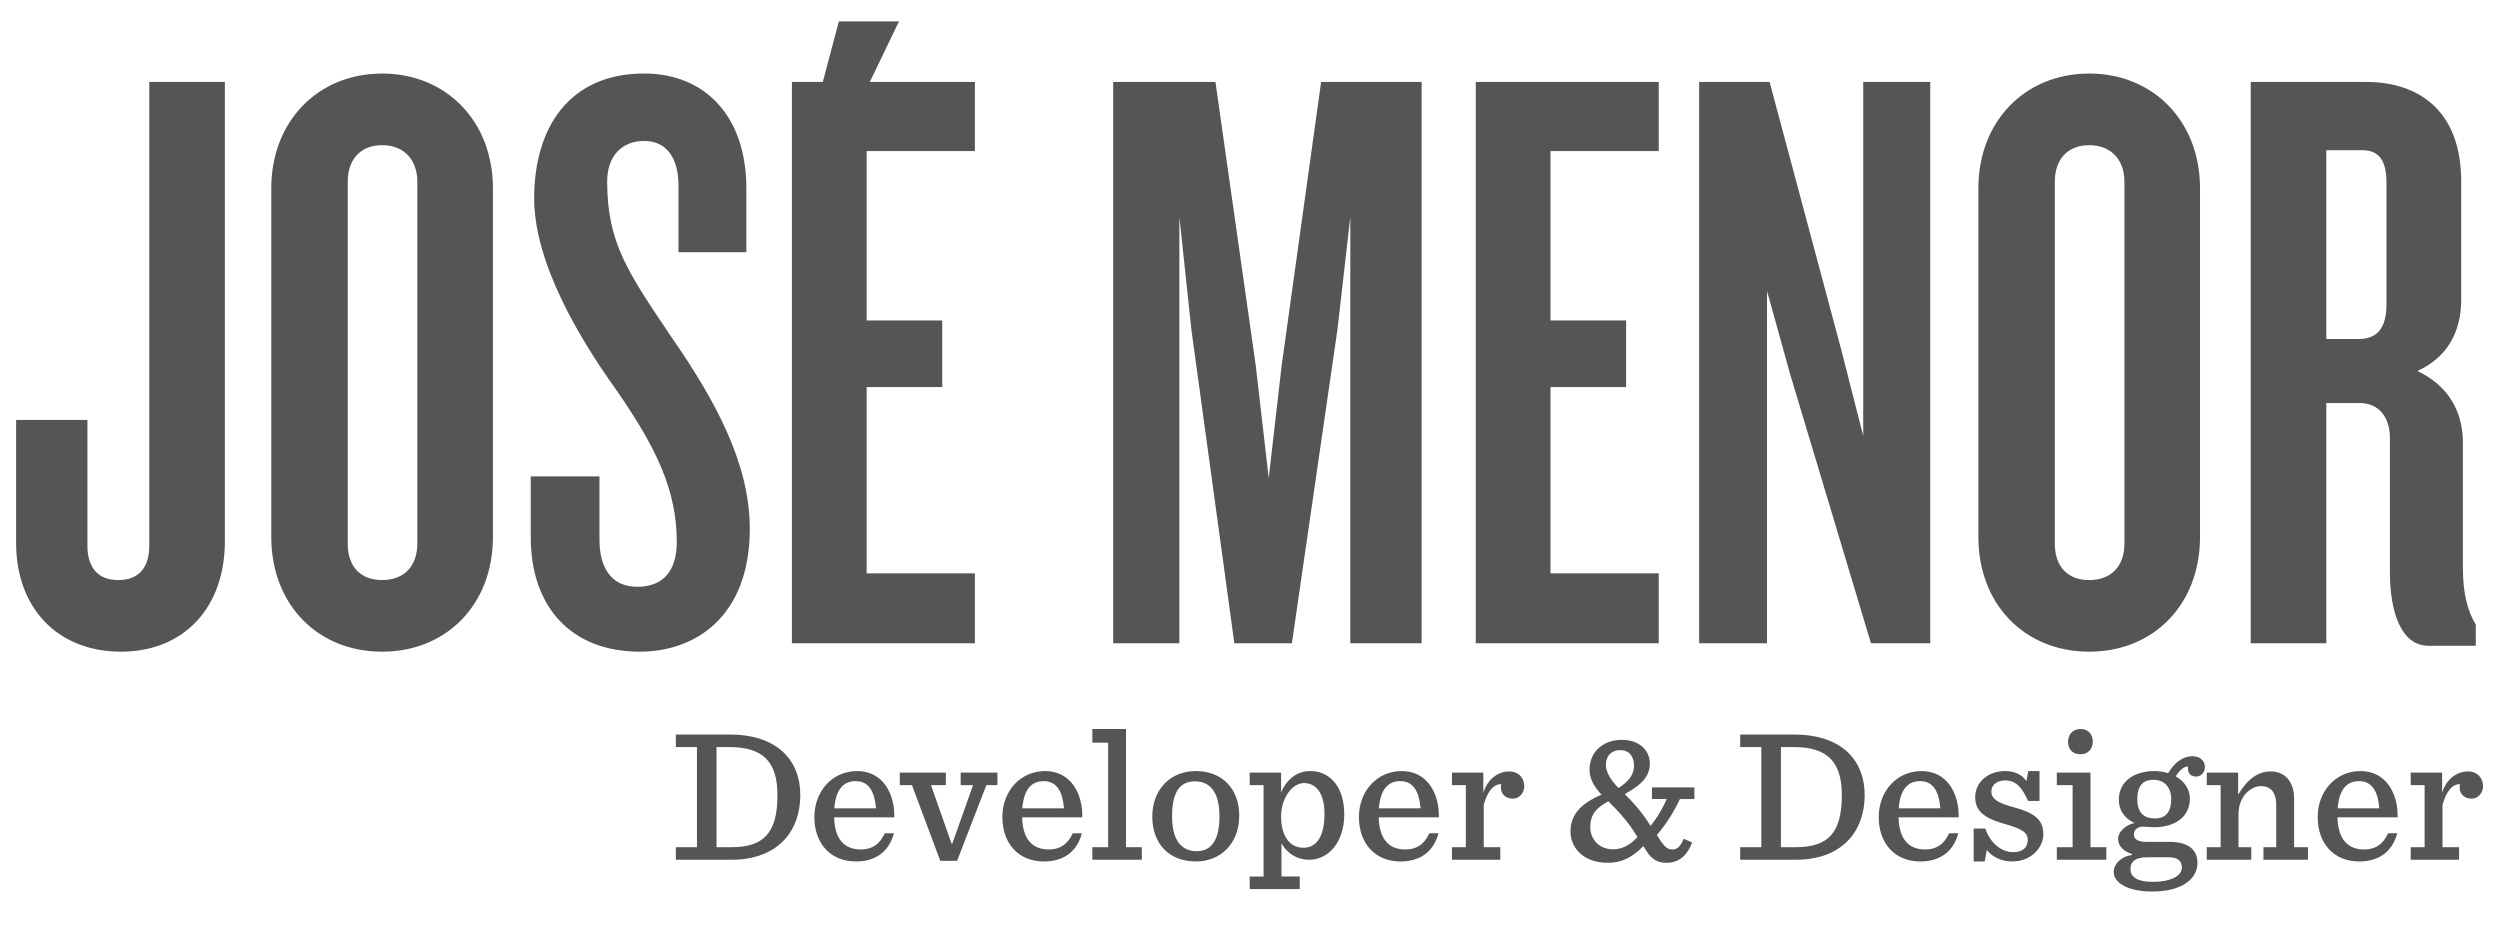
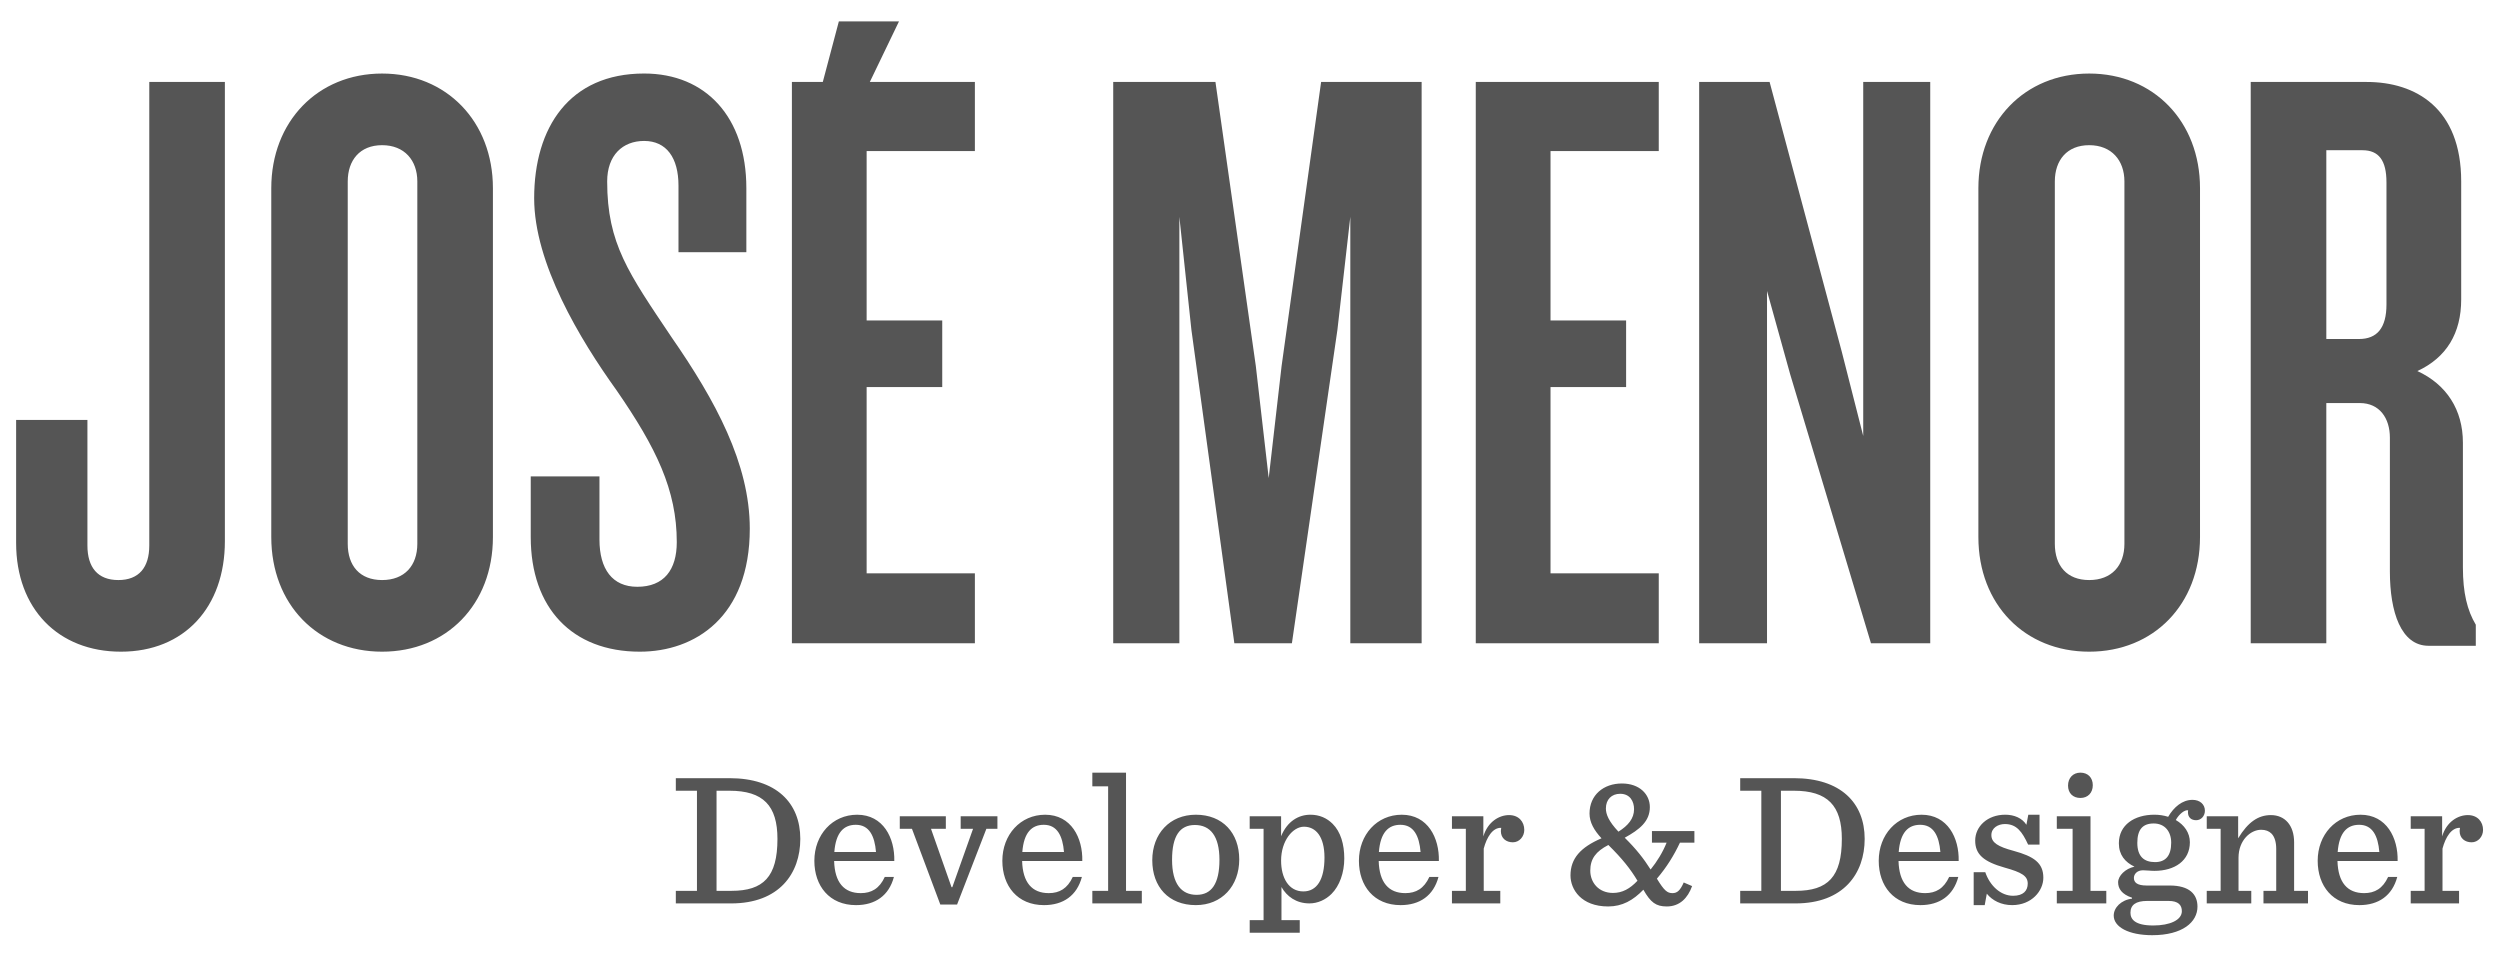
- <svg xmlns="http://www.w3.org/2000/svg" version="1.1" id="Layer_1" x="0px" y="0px" width="236.5px" height="89.469px" viewBox="0 7.544 236.5 89.469" enable-background="new 0 7.544 236.5 89.469" xml:space="preserve">
+ <svg xmlns="http://www.w3.org/2000/svg" version="1.1" id="Layer_1" x="0px" y="0px" width="236.5px" height="90.851px" viewBox="0 7.544 236.5 90.851" enable-background="new 0 7.544 236.5 90.851" xml:space="preserve">
  <g fill="#555">
    <path d="M11.44 69.193c-5.933 0-9.915-4.065-9.915-10.284V47.268h6.745v11.88c0 2.072 0.976 3.269 2.926 3.269 1.951 0 2.926-1.196 2.926-3.269v-43.85h7.151v43.451C21.273 64.968 17.454 69.193 11.44 69.193zM36.147 69.193c-6.095 0-10.484-4.464-10.484-10.843V25.344c0-6.298 4.389-10.843 10.484-10.843S46.63 19.045 46.63 25.344V58.35C46.63 64.729 42.242 69.193 36.147 69.193zM39.479 24.706c0-1.993-1.219-3.428-3.332-3.428 -2.113 0-3.251 1.435-3.251 3.428v34.282c0 2.073 1.138 3.429 3.251 3.429 2.113 0 3.332-1.355 3.332-3.429V24.706zM60.529 69.193c-6.42 0-10.321-4.146-10.321-10.843v-5.74h6.501v5.979c0 2.791 1.219 4.465 3.576 4.465 2.519 0 3.738-1.595 3.738-4.226 0-4.943-1.951-8.93-5.689-14.351 -3.495-4.863-7.802-12.039-7.802-18.178 0-6.697 3.332-11.8 10.402-11.8 5.852 0 9.671 4.146 9.671 10.843v6.06h-6.42v-6.299c0-2.631-1.138-4.226-3.251-4.226 -2.032 0-3.495 1.355-3.495 3.827 0 5.9 2.032 8.69 6.095 14.749 4.145 5.979 7.396 11.96 7.396 18.099C70.931 65.925 65.73 69.193 60.529 69.193z" />
    <polygon points="92.224,21.836 92.224,15.298 82.285,15.298 85.043,9.57 79.355,9.57 77.837,15.298 74.914,15.298   74.914,68.396 92.224,68.396 92.224,61.779 81.984,61.779 81.984,44.159 89.136,44.159 89.136,37.861 81.984,37.861 81.984,21.836   " />
    <path d="M127.74 68.396V28.054l-1.219 10.684 -4.307 29.658h-5.445l-4.063-29.658 -1.138-10.684v40.342h-6.258V15.298h9.671l3.819 26.868 1.22 10.604 1.219-10.604 3.738-26.868h9.509v53.098H127.74zM139.608 68.396V15.298h17.311v6.538h-10.24v16.025h7.151v6.298h-7.151v17.62h10.24v6.617H139.608zM176.993 68.396l-7.639-25.433 -2.194-7.894v33.326h-6.42V15.298h6.664l6.826 25.512 2.031 7.973V15.298h6.339v53.098H176.993zM197.638 69.193c-6.095 0-10.483-4.464-10.483-10.843V25.344c0-6.298 4.389-10.843 10.483-10.843s10.483 4.544 10.483 10.843V58.35C208.121 64.729 203.732 69.193 197.638 69.193zM200.97 24.706c0-1.993-1.219-3.428-3.332-3.428s-3.251 1.435-3.251 3.428v34.282c0 2.073 1.138 3.429 3.251 3.429s3.332-1.355 3.332-3.429V24.706zM229.74 68.635c-2.601 0-3.657-3.189-3.657-7.016V48.943c0-1.834-0.975-3.27-2.844-3.27h-3.17v22.723h-7.151V15.298h10.972c4.632 0 8.939 2.471 8.939 9.408v11.162c0 3.189-1.382 5.501-4.146 6.777 2.764 1.275 4.308 3.668 4.308 6.777V61.22c0 2.393 0.406 4.066 1.219 5.422v1.993H229.74zM225.759 24.785c0-2.073-0.731-3.03-2.276-3.03h-3.413v17.859h3.089c1.706 0 2.601-1.037 2.601-3.27V24.785z" />
-     <path d="M63.933 87.688h1.999v-9.471h-1.999v-1.188h5.078c4.429 0 6.698 2.341 6.698 5.744 0 3.276-1.999 6.104-6.536 6.104h-5.24V87.688zM69.19 87.688c3.025 0 4.357-1.314 4.357-4.915 0-3.151-1.351-4.556-4.537-4.556h-1.225v9.471H69.19zM78.909 84.861c0.054 2.035 0.937 3.043 2.521 3.043 1.009 0 1.765-0.432 2.269-1.53h0.864c-0.468 1.765-1.764 2.665-3.583 2.665 -2.521 0-3.942-1.818-3.942-4.195 0-2.467 1.71-4.357 4.051-4.357 2.467 0 3.565 2.197 3.511 4.375H78.909zM78.927 84.015h3.943c-0.126-1.53-0.647-2.575-1.908-2.575C79.827 81.44 79.071 82.161 78.927 84.015zM86.271 81.818h-1.152v-1.188h4.357v1.188h-1.404l1.944 5.528h0.072l1.963-5.528H90.88v-1.188h3.476v1.188h-1.045l-2.772 7.167h-1.585L86.271 81.818zM96.693 84.861c0.054 2.035 0.937 3.043 2.521 3.043 1.009 0 1.765-0.432 2.269-1.53h0.864c-0.468 1.765-1.764 2.665-3.583 2.665 -2.521 0-3.942-1.818-3.942-4.195 0-2.467 1.71-4.357 4.051-4.357 2.467 0 3.565 2.197 3.511 4.375H96.693zM96.711 84.015h3.943c-0.126-1.53-0.647-2.575-1.908-2.575C97.611 81.44 96.855 82.161 96.711 84.015zM103.335 87.688h1.494v-9.885h-1.494v-1.297h3.187v11.182h1.494v1.188h-4.681V87.688zM109.005 84.79c0-2.503 1.656-4.304 4.123-4.304 2.538 0 4.104 1.729 4.104 4.231 0 2.521-1.656 4.321-4.104 4.321C110.553 89.039 109.005 87.31 109.005 84.79zM115.36 84.754c0-2.269-0.882-3.295-2.322-3.295 -1.423 0-2.161 1.026-2.161 3.295s0.882 3.312 2.322 3.312C114.604 88.066 115.36 87.022 115.36 84.754zM118.22 90.461h1.314v-8.643h-1.314v-1.188h2.972v1.891c0.594-1.44 1.674-2.035 2.772-2.035 0.864 0 1.566 0.324 2.106 0.864 0.756 0.757 1.099 1.927 1.099 3.277s-0.45 2.593-1.207 3.349c-0.558 0.559-1.313 0.9-2.088 0.9 -1.261 0-2.143-0.666-2.647-1.549v3.133h1.729v1.188h-4.735V90.461zM125.296 84.538c0-1.999-0.828-2.917-1.944-2.917 -1.044 0-2.16 1.314-2.16 3.205 0 1.638 0.72 2.916 2.106 2.916C124.576 87.742 125.296 86.626 125.296 84.538zM130.425 84.861c0.055 2.035 0.937 3.043 2.521 3.043 1.009 0 1.765-0.432 2.27-1.53h0.864c-0.469 1.765-1.765 2.665-3.583 2.665 -2.521 0-3.943-1.818-3.943-4.195 0-2.467 1.71-4.357 4.051-4.357 2.467 0 3.565 2.197 3.512 4.375H130.425zM130.443 84.015h3.943c-0.127-1.53-0.648-2.575-1.909-2.575C131.344 81.44 130.587 82.161 130.443 84.015zM137.354 87.688h1.314v-5.87h-1.314v-1.188h2.971v1.908c0.415-1.387 1.495-2.017 2.432-2.017 0.918 0 1.44 0.63 1.44 1.404 0 0.63-0.469 1.171-1.081 1.171 -0.63 0-1.134-0.379-1.134-1.062 0-0.09 0.018-0.198 0.036-0.307 -0.811-0.036-1.369 0.883-1.657 1.963v3.997h1.566v1.188h-4.573V87.688zM160.29 82.035v1.098h-1.369c-0.558 1.188-1.242 2.305-2.179 3.403 0.702 1.152 0.99 1.368 1.477 1.368 0.433 0 0.721-0.233 1.062-1.008l0.792 0.342c-0.414 1.152-1.188 1.927-2.395 1.927 -1.026 0-1.53-0.378-2.215-1.585 -0.972 1.009-1.998 1.585-3.331 1.585 -2.538 0-3.564-1.603-3.564-2.935 0-1.603 0.954-2.665 2.935-3.512 -0.702-0.756-1.134-1.512-1.134-2.34 0-1.765 1.332-2.846 3.061-2.846 1.675 0 2.646 1.026 2.646 2.233 0 1.35-0.972 2.124-2.377 2.898 1.062 1.044 1.801 1.98 2.449 3.007 0.612-0.756 1.152-1.639 1.513-2.539h-1.387v-1.098H160.29zM154.906 86.734c-0.666-1.116-1.44-2.089-2.755-3.385 -1.188 0.612-1.711 1.314-1.711 2.431s0.792 2.106 2.143 2.106C153.483 87.886 154.186 87.49 154.906 86.734zM153.105 82.089c0.918-0.576 1.477-1.242 1.477-2.125 0-0.737-0.378-1.458-1.314-1.458 -0.811 0-1.351 0.54-1.351 1.387C151.917 80.432 152.169 81.098 153.105 82.089zM164.623 87.688h1.999v-9.471h-1.999v-1.188h5.078c4.429 0 6.697 2.341 6.697 5.744 0 3.276-1.998 6.104-6.536 6.104h-5.239V87.688zM169.881 87.688c3.024 0 4.357-1.314 4.357-4.915 0-3.151-1.351-4.556-4.537-4.556h-1.225v9.471H169.881zM179.6 84.861c0.055 2.035 0.937 3.043 2.521 3.043 1.008 0 1.764-0.432 2.269-1.53h0.864c-0.469 1.765-1.765 2.665-3.583 2.665 -2.521 0-3.943-1.818-3.943-4.195 0-2.467 1.71-4.357 4.051-4.357 2.467 0 3.565 2.197 3.511 4.375H179.6zM179.618 84.015h3.942c-0.126-1.53-0.647-2.575-1.908-2.575C180.519 81.44 179.762 82.161 179.618 84.015zM186.709 85.924h1.098c0.45 1.314 1.477 2.232 2.629 2.232 0.973 0 1.387-0.485 1.387-1.152 0-0.72-0.559-1.062-2.179-1.512 -1.98-0.559-2.791-1.242-2.791-2.557 0-1.333 1.152-2.449 2.845-2.449 0.847 0 1.603 0.324 1.999 0.954l0.18-0.954h1.062v2.827h-1.08c-0.559-1.206-1.08-1.944-2.197-1.944 -0.63 0-1.278 0.359-1.278 1.044 0 0.72 0.631 1.099 2.107 1.494 1.908 0.522 2.809 1.135 2.809 2.539 0 1.242-1.099 2.593-2.953 2.593 -1.026 0-1.872-0.433-2.395-1.08l-0.198 1.08h-1.044V85.924zM194.574 87.688h1.495v-5.87h-1.495v-1.188h3.188v7.058h1.494v1.188h-4.682V87.688zM195.637 77.731c0-0.72 0.469-1.225 1.171-1.225s1.17 0.469 1.17 1.188c0 0.721-0.468 1.207-1.17 1.207S195.637 78.452 195.637 77.731zM203.811 85.798c-0.396 0-0.738-0.054-1.081-0.054 -0.576 0-0.864 0.378-0.864 0.72 0 0.433 0.307 0.721 1.207 0.721h2.179c1.891 0 2.629 0.846 2.629 1.998 0 1.459-1.405 2.701-4.286 2.701 -2.214 0-3.637-0.774-3.637-1.854 0-0.756 0.702-1.477 1.729-1.603v-0.09c-0.973-0.324-1.314-0.864-1.314-1.459 0-0.611 0.685-1.296 1.549-1.476 -0.9-0.433-1.477-1.117-1.477-2.215 0-1.729 1.458-2.701 3.367-2.701 0.45 0 0.9 0.072 1.296 0.198 0.54-0.918 1.333-1.603 2.305-1.603 0.702 0 1.171 0.432 1.171 1.026 0 0.504-0.36 0.9-0.828 0.9 -0.486 0-0.774-0.288-0.774-0.738 0-0.054 0-0.126 0.018-0.198 -0.324-0.072-0.864 0.36-1.17 0.918 0.81 0.469 1.332 1.207 1.332 2.107C207.159 84.844 205.719 85.798 203.811 85.798zM206.403 89.615c0-0.576-0.324-0.973-1.261-0.973h-2.017c-1.08 0-1.584 0.379-1.584 1.116 0 0.612 0.414 1.207 2.16 1.207C205.287 90.966 206.403 90.443 206.403 89.615zM205.395 83.133c0-1.044-0.594-1.818-1.656-1.818 -1.026 0-1.549 0.559-1.549 1.837s0.631 1.818 1.675 1.818C204.873 84.969 205.395 84.357 205.395 83.133zM208.758 87.688h1.314v-5.87h-1.314v-1.188h2.971v2.088c0.937-1.548 1.909-2.196 3.098-2.196 1.314 0 2.196 0.954 2.196 2.575v4.591h1.314v1.188h-4.213v-1.188h1.206v-3.979c0-0.611-0.145-1.134-0.45-1.44 -0.234-0.233-0.558-0.359-0.973-0.359 -1.008 0-2.143 0.99-2.143 2.646v3.133h1.207v1.188h-4.214V87.688zM221.125 84.861c0.055 2.035 0.937 3.043 2.521 3.043 1.008 0 1.764-0.432 2.269-1.53h0.864c-0.469 1.765-1.765 2.665-3.583 2.665 -2.521 0-3.943-1.818-3.943-4.195 0-2.467 1.71-4.357 4.051-4.357 2.467 0 3.565 2.197 3.511 4.375H221.125zM221.144 84.015h3.942c-0.126-1.53-0.647-2.575-1.908-2.575C222.044 81.44 221.287 82.161 221.144 84.015zM228.054 87.688h1.314v-5.87h-1.314v-1.188h2.972v1.908c0.414-1.387 1.494-2.017 2.431-2.017 0.918 0 1.44 0.63 1.44 1.404 0 0.63-0.469 1.171-1.081 1.171 -0.63 0-1.134-0.379-1.134-1.062 0-0.09 0.018-0.198 0.036-0.307 -0.811-0.036-1.369 0.883-1.657 1.963v3.997h1.566v1.188h-4.573V87.688z" />
+     <path d="M63.933 91.818h1.999v-9.471h-1.999v-1.188h5.078c4.429 0 6.698 2.341 6.698 5.744 0 3.276-1.999 6.104-6.536 6.104h-5.24V91.818zM69.19 91.818c3.025 0 4.357-1.314 4.357-4.915 0-3.151-1.351-4.556-4.537-4.556h-1.225v9.471H69.19zM78.909 88.991c0.054 2.035 0.937 3.043 2.521 3.043 1.009 0 1.765-0.432 2.269-1.53h0.864c-0.468 1.765-1.764 2.665-3.583 2.665 -2.521 0-3.942-1.818-3.942-4.195 0-2.467 1.71-4.357 4.051-4.357 2.467 0 3.565 2.197 3.511 4.375H78.909zM78.927 88.145h3.943c-0.126-1.53-0.647-2.575-1.908-2.575C79.827 85.57 79.071 86.291 78.927 88.145zM86.271 85.948h-1.152V84.76h4.357v1.188h-1.404l1.944 5.528h0.072l1.963-5.528H90.88V84.76h3.476v1.188h-1.045l-2.772 7.167h-1.585L86.271 85.948zM96.693 88.991c0.054 2.035 0.937 3.043 2.521 3.043 1.009 0 1.765-0.432 2.269-1.53h0.864c-0.468 1.765-1.764 2.665-3.583 2.665 -2.521 0-3.942-1.818-3.942-4.195 0-2.467 1.71-4.357 4.051-4.357 2.467 0 3.565 2.197 3.511 4.375H96.693zM96.711 88.145h3.943c-0.126-1.53-0.647-2.575-1.908-2.575C97.611 85.57 96.855 86.291 96.711 88.145zM103.335 91.818h1.494v-9.885h-1.494v-1.297h3.187v11.182h1.494v1.188h-4.681V91.818zM109.005 88.92c0-2.503 1.656-4.304 4.123-4.304 2.538 0 4.104 1.729 4.104 4.231 0 2.521-1.656 4.321-4.104 4.321C110.553 93.169 109.005 91.44 109.005 88.92zM115.36 88.884c0-2.269-0.882-3.295-2.322-3.295 -1.423 0-2.161 1.026-2.161 3.295s0.882 3.312 2.322 3.312C114.604 92.196 115.36 91.152 115.36 88.884zM118.22 94.591h1.314v-8.643h-1.314V84.76h2.972v1.891c0.594-1.44 1.674-2.035 2.772-2.035 0.864 0 1.566 0.324 2.106 0.864 0.756 0.757 1.099 1.927 1.099 3.277s-0.45 2.593-1.207 3.349c-0.558 0.559-1.313 0.9-2.088 0.9 -1.261 0-2.143-0.666-2.647-1.549v3.133h1.729v1.188h-4.735V94.591zM125.296 88.668c0-1.999-0.828-2.917-1.944-2.917 -1.044 0-2.16 1.314-2.16 3.205 0 1.638 0.72 2.916 2.106 2.916C124.576 91.872 125.296 90.756 125.296 88.668zM130.425 88.991c0.055 2.035 0.937 3.043 2.521 3.043 1.009 0 1.765-0.432 2.27-1.53h0.864c-0.469 1.765-1.765 2.665-3.583 2.665 -2.521 0-3.943-1.818-3.943-4.195 0-2.467 1.71-4.357 4.051-4.357 2.467 0 3.565 2.197 3.512 4.375H130.425zM130.443 88.145h3.943c-0.127-1.53-0.648-2.575-1.909-2.575C131.344 85.57 130.587 86.291 130.443 88.145zM137.354 91.818h1.314v-5.87h-1.314V84.76h2.971v1.908c0.415-1.387 1.495-2.017 2.432-2.017 0.918 0 1.44 0.63 1.44 1.404 0 0.63-0.469 1.171-1.081 1.171 -0.63 0-1.134-0.379-1.134-1.062 0-0.09 0.018-0.198 0.036-0.307 -0.811-0.036-1.369 0.883-1.657 1.963v3.997h1.566v1.188h-4.573V91.818zM160.29 86.165v1.098h-1.369c-0.558 1.188-1.242 2.305-2.179 3.403 0.702 1.152 0.99 1.368 1.477 1.368 0.433 0 0.721-0.233 1.062-1.008l0.792 0.342c-0.414 1.152-1.188 1.927-2.395 1.927 -1.026 0-1.53-0.378-2.215-1.585 -0.972 1.009-1.998 1.585-3.331 1.585 -2.538 0-3.564-1.603-3.564-2.935 0-1.603 0.954-2.665 2.935-3.512 -0.702-0.756-1.134-1.512-1.134-2.34 0-1.765 1.332-2.846 3.061-2.846 1.675 0 2.646 1.026 2.646 2.233 0 1.35-0.972 2.124-2.377 2.898 1.062 1.044 1.801 1.98 2.449 3.007 0.612-0.756 1.152-1.639 1.513-2.539h-1.387v-1.098H160.29zM154.906 90.864c-0.666-1.116-1.44-2.089-2.755-3.385 -1.188 0.612-1.711 1.314-1.711 2.431s0.792 2.106 2.143 2.106C153.483 92.016 154.186 91.62 154.906 90.864zM153.105 86.219c0.918-0.576 1.477-1.242 1.477-2.125 0-0.737-0.378-1.458-1.314-1.458 -0.811 0-1.351 0.54-1.351 1.387C151.917 84.562 152.169 85.228 153.105 86.219zM164.623 91.818h1.999v-9.471h-1.999v-1.188h5.078c4.429 0 6.697 2.341 6.697 5.744 0 3.276-1.998 6.104-6.536 6.104h-5.239V91.818zM169.881 91.818c3.024 0 4.357-1.314 4.357-4.915 0-3.151-1.351-4.556-4.537-4.556h-1.225v9.471H169.881zM179.6 88.991c0.055 2.035 0.937 3.043 2.521 3.043 1.008 0 1.764-0.432 2.269-1.53h0.864c-0.469 1.765-1.765 2.665-3.583 2.665 -2.521 0-3.943-1.818-3.943-4.195 0-2.467 1.71-4.357 4.051-4.357 2.467 0 3.565 2.197 3.511 4.375H179.6zM179.618 88.145h3.942c-0.126-1.53-0.647-2.575-1.908-2.575C180.519 85.57 179.762 86.291 179.618 88.145zM186.709 90.053h1.098c0.45 1.314 1.477 2.232 2.629 2.232 0.973 0 1.387-0.485 1.387-1.152 0-0.72-0.559-1.062-2.179-1.512 -1.98-0.559-2.791-1.242-2.791-2.557 0-1.333 1.152-2.449 2.845-2.449 0.847 0 1.603 0.324 1.999 0.954l0.18-0.954h1.062v2.827h-1.08c-0.559-1.206-1.08-1.944-2.197-1.944 -0.63 0-1.278 0.359-1.278 1.044 0 0.72 0.631 1.099 2.107 1.494 1.908 0.522 2.809 1.135 2.809 2.539 0 1.242-1.099 2.593-2.953 2.593 -1.026 0-1.872-0.433-2.395-1.08l-0.198 1.08h-1.044V90.053zM194.574 91.818h1.495v-5.87h-1.495V84.76h3.188v7.058h1.494v1.188h-4.682V91.818zM195.637 81.861c0-0.72 0.469-1.225 1.171-1.225s1.17 0.469 1.17 1.188c0 0.721-0.468 1.207-1.17 1.207S195.637 82.582 195.637 81.861zM203.811 89.927c-0.396 0-0.738-0.054-1.081-0.054 -0.576 0-0.864 0.378-0.864 0.72 0 0.433 0.307 0.721 1.207 0.721h2.179c1.891 0 2.629 0.846 2.629 1.998 0 1.459-1.405 2.701-4.286 2.701 -2.214 0-3.637-0.774-3.637-1.854 0-0.756 0.702-1.477 1.729-1.603v-0.09c-0.973-0.324-1.314-0.864-1.314-1.459 0-0.611 0.685-1.296 1.549-1.476 -0.9-0.433-1.477-1.117-1.477-2.215 0-1.729 1.458-2.701 3.367-2.701 0.45 0 0.9 0.072 1.296 0.198 0.54-0.918 1.333-1.603 2.305-1.603 0.702 0 1.171 0.432 1.171 1.026 0 0.504-0.36 0.9-0.828 0.9 -0.486 0-0.774-0.288-0.774-0.738 0-0.054 0-0.126 0.018-0.198 -0.324-0.072-0.864 0.36-1.17 0.918 0.81 0.469 1.332 1.207 1.332 2.107C207.159 88.973 205.719 89.927 203.811 89.927zM206.403 93.745c0-0.576-0.324-0.973-1.261-0.973h-2.017c-1.08 0-1.584 0.379-1.584 1.116 0 0.612 0.414 1.207 2.16 1.207C205.287 95.095 206.403 94.573 206.403 93.745zM205.395 87.262c0-1.044-0.594-1.818-1.656-1.818 -1.026 0-1.549 0.559-1.549 1.837s0.631 1.818 1.675 1.818C204.873 89.099 205.395 88.487 205.395 87.262zM208.758 91.818h1.314v-5.87h-1.314V84.76h2.971v2.088c0.937-1.548 1.909-2.196 3.098-2.196 1.314 0 2.196 0.954 2.196 2.575v4.591h1.314v1.188h-4.213v-1.188h1.206v-3.979c0-0.611-0.145-1.134-0.45-1.44 -0.234-0.233-0.558-0.359-0.973-0.359 -1.008 0-2.143 0.99-2.143 2.646v3.133h1.207v1.188h-4.214V91.818zM221.125 88.991c0.055 2.035 0.937 3.043 2.521 3.043 1.008 0 1.764-0.432 2.269-1.53h0.864c-0.469 1.765-1.765 2.665-3.583 2.665 -2.521 0-3.943-1.818-3.943-4.195 0-2.467 1.71-4.357 4.051-4.357 2.467 0 3.565 2.197 3.511 4.375H221.125zM221.144 88.145h3.942c-0.126-1.53-0.647-2.575-1.908-2.575C222.044 85.57 221.287 86.291 221.144 88.145zM228.054 91.818h1.314v-5.87h-1.314V84.76h2.972v1.908c0.414-1.387 1.494-2.017 2.431-2.017 0.918 0 1.44 0.63 1.44 1.404 0 0.63-0.469 1.171-1.081 1.171 -0.63 0-1.134-0.379-1.134-1.062 0-0.09 0.018-0.198 0.036-0.307 -0.811-0.036-1.369 0.883-1.657 1.963v3.997h1.566v1.188h-4.573V91.818z" />
  </g>
</svg>
